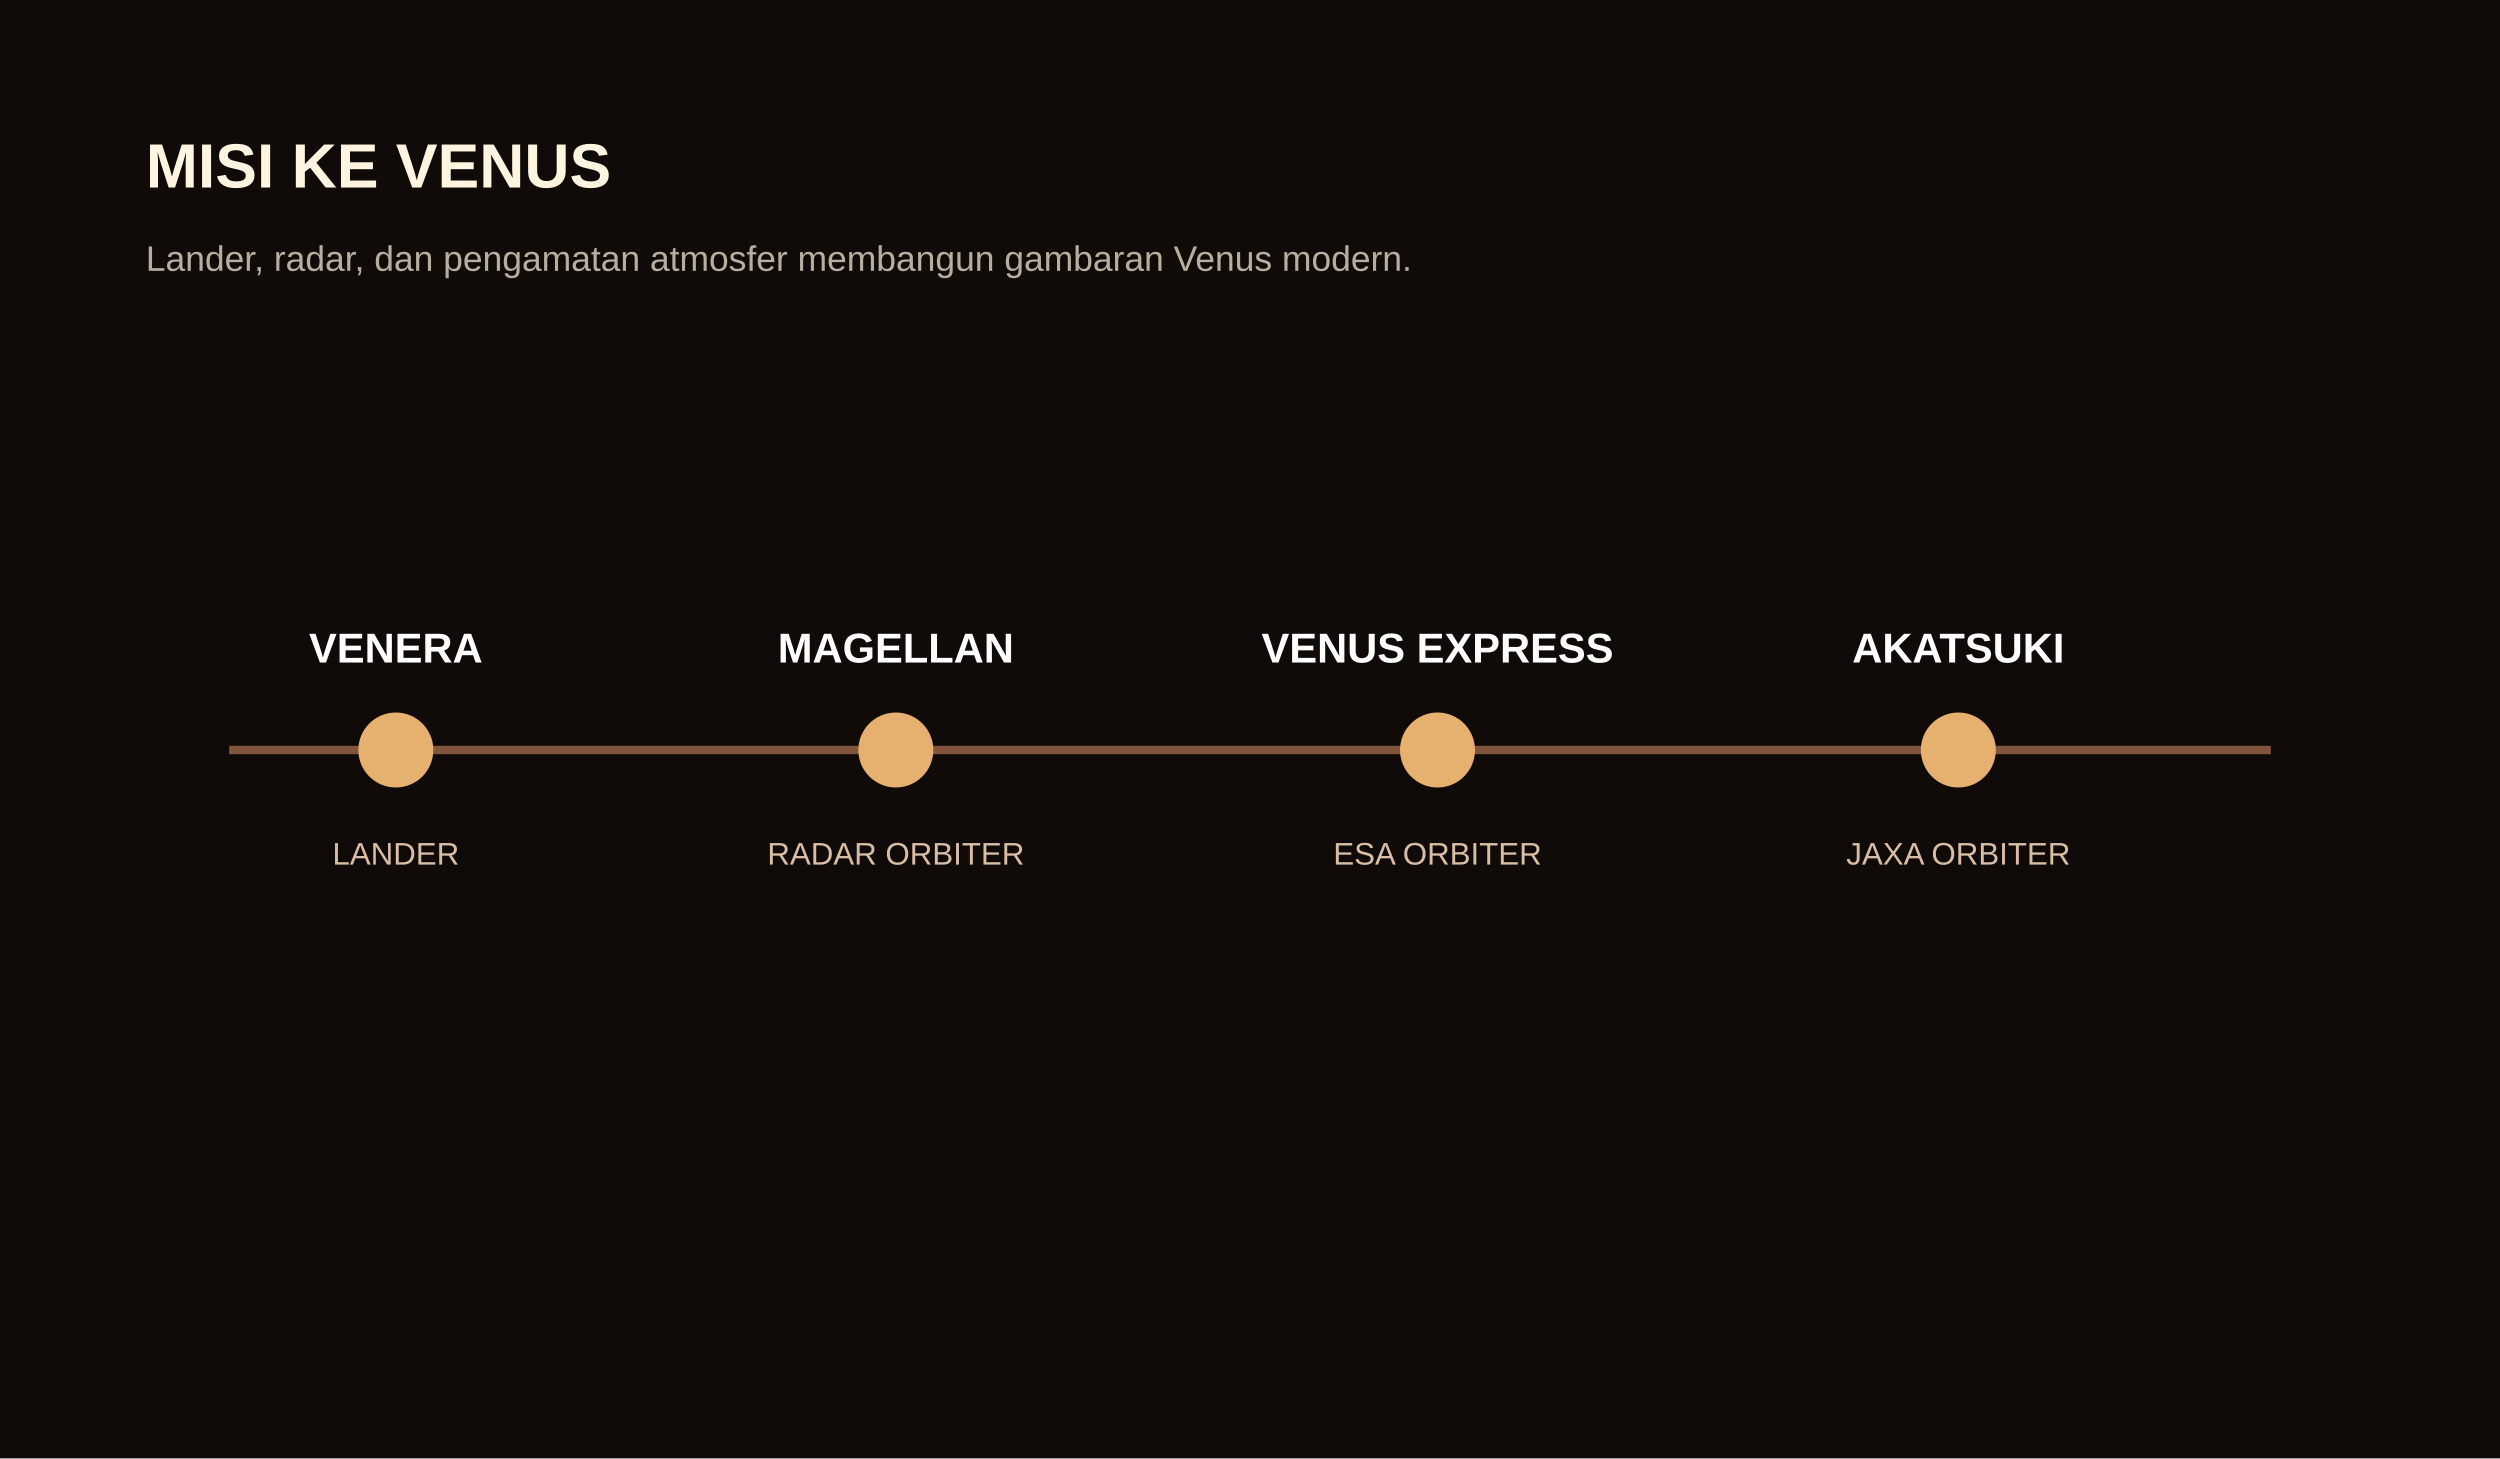
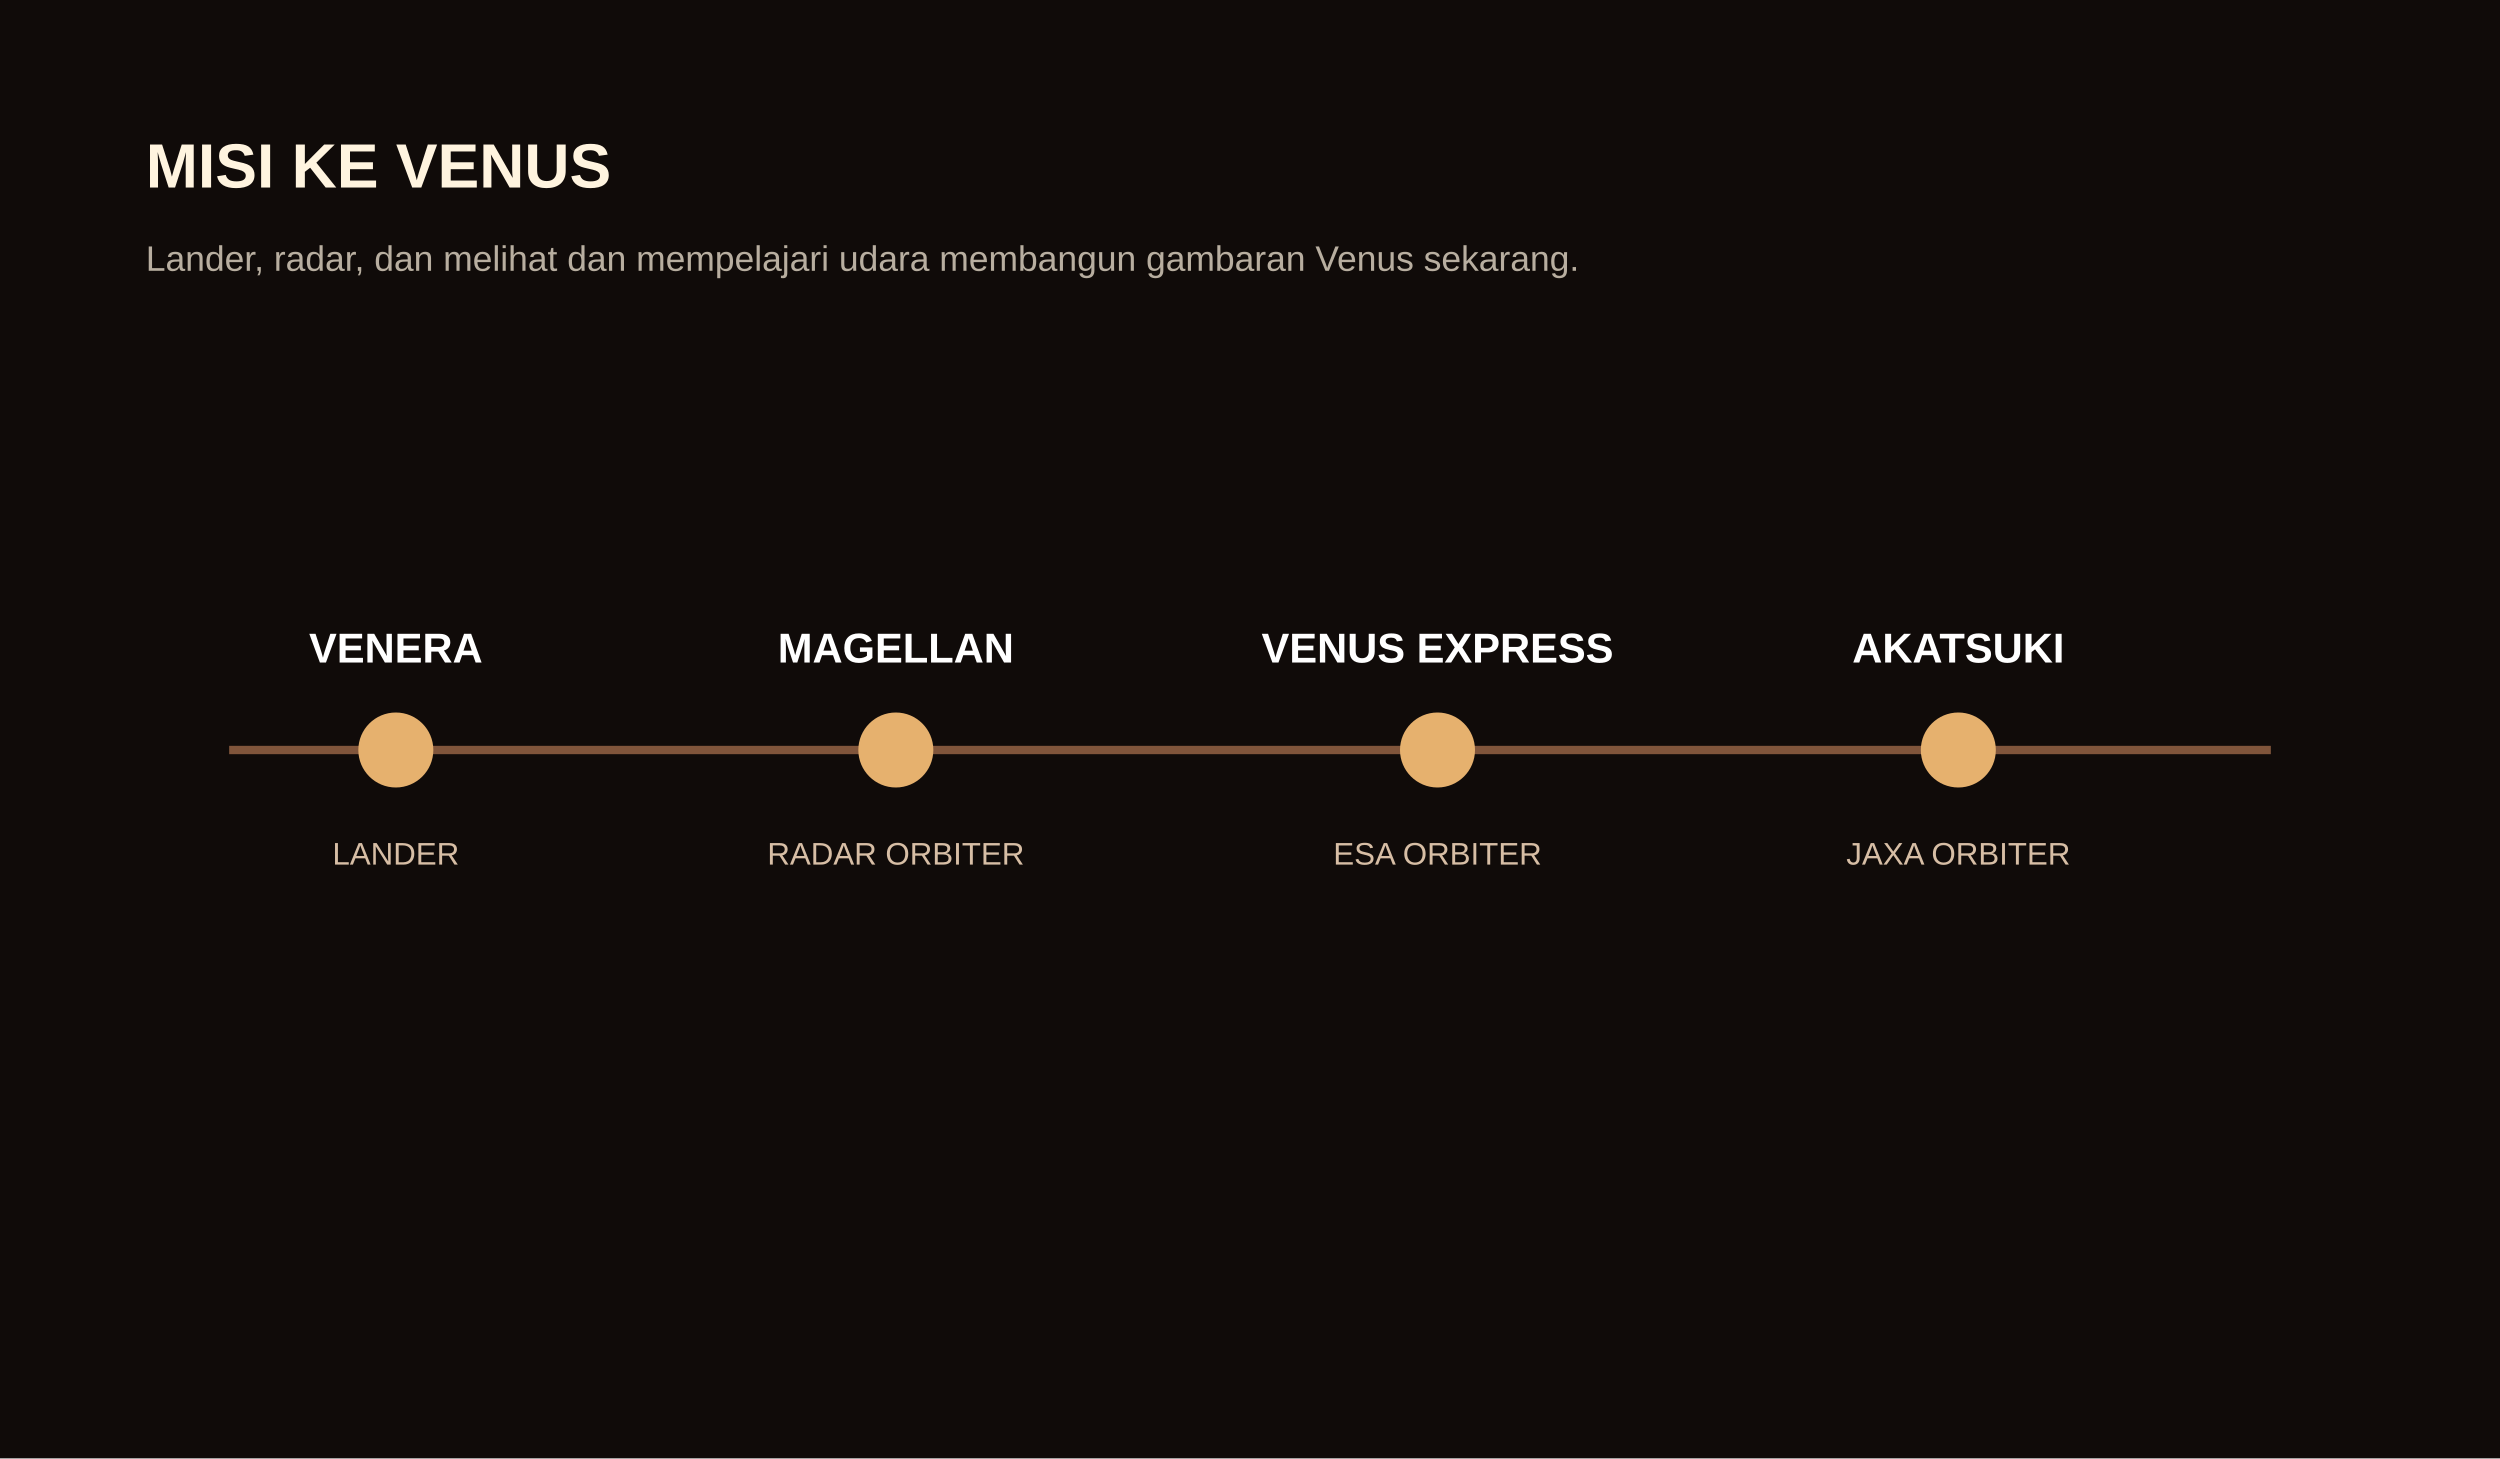
<svg xmlns="http://www.w3.org/2000/svg" viewBox="0 0 1200 700">
-   <rect width="1200" height="700" fill="#100b09" />
+   <rect fill="#100b09" height="700" width="1200" />
  <path d="M110 360H1090" stroke="#80553b" stroke-width="4" />
  <g font-family="Arial,sans-serif" text-anchor="middle">
    <g transform="translate(190 360)">
-       <circle r="18" fill="#e6b16e" />
-       <text y="-42" fill="#fff" font-size="20" font-weight="700">VENERA</text>
-       <text y="55" fill="#d7bea5" font-size="15">LANDER</text>
+       <circle fill="#e6b16e" r="18" />
+       <text fill="#fff" font-size="20" font-weight="700" y="-42">VENERA</text>
+       <text fill="#d7bea5" font-size="15" y="55">LANDER</text>
    </g>
    <g transform="translate(430 360)">
-       <circle r="18" fill="#e6b16e" />
-       <text y="-42" fill="#fff" font-size="20" font-weight="700">MAGELLAN</text>
-       <text y="55" fill="#d7bea5" font-size="15">RADAR ORBITER</text>
+       <circle fill="#e6b16e" r="18" />
+       <text fill="#fff" font-size="20" font-weight="700" y="-42">MAGELLAN</text>
+       <text fill="#d7bea5" font-size="15" y="55">RADAR ORBITER</text>
    </g>
    <g transform="translate(690 360)">
-       <circle r="18" fill="#e6b16e" />
-       <text y="-42" fill="#fff" font-size="20" font-weight="700">VENUS EXPRESS</text>
-       <text y="55" fill="#d7bea5" font-size="15">ESA ORBITER</text>
+       <circle fill="#e6b16e" r="18" />
+       <text fill="#fff" font-size="20" font-weight="700" y="-42">VENUS EXPRESS</text>
+       <text fill="#d7bea5" font-size="15" y="55">ESA ORBITER</text>
    </g>
    <g transform="translate(940 360)">
-       <circle r="18" fill="#e6b16e" />
-       <text y="-42" fill="#fff" font-size="20" font-weight="700">AKATSUKI</text>
-       <text y="55" fill="#d7bea5" font-size="15">JAXA ORBITER</text>
+       <circle fill="#e6b16e" r="18" />
+       <text fill="#fff" font-size="20" font-weight="700" y="-42">AKATSUKI</text>
+       <text fill="#d7bea5" font-size="15" y="55">JAXA ORBITER</text>
    </g>
  </g>
-   <g font-family="Arial,sans-serif" fill="#fff4df">
-     <text x="70" y="90" font-size="30" font-weight="700">MISI KE VENUS</text>
-     <text x="70" y="130" font-size="17" opacity=".7">Lander, radar, dan pengamatan atmosfer membangun gambaran Venus modern.</text>
+   <g fill="#fff4df" font-family="Arial,sans-serif">
+     <text font-size="30" font-weight="700" x="70" y="90">MISI KE VENUS</text>
+     <text font-size="17" opacity=".7" x="70" y="130">Lander, radar, dan melihat dan mempelajari udara membangun gambaran Venus sekarang.</text>
  </g>
</svg>
